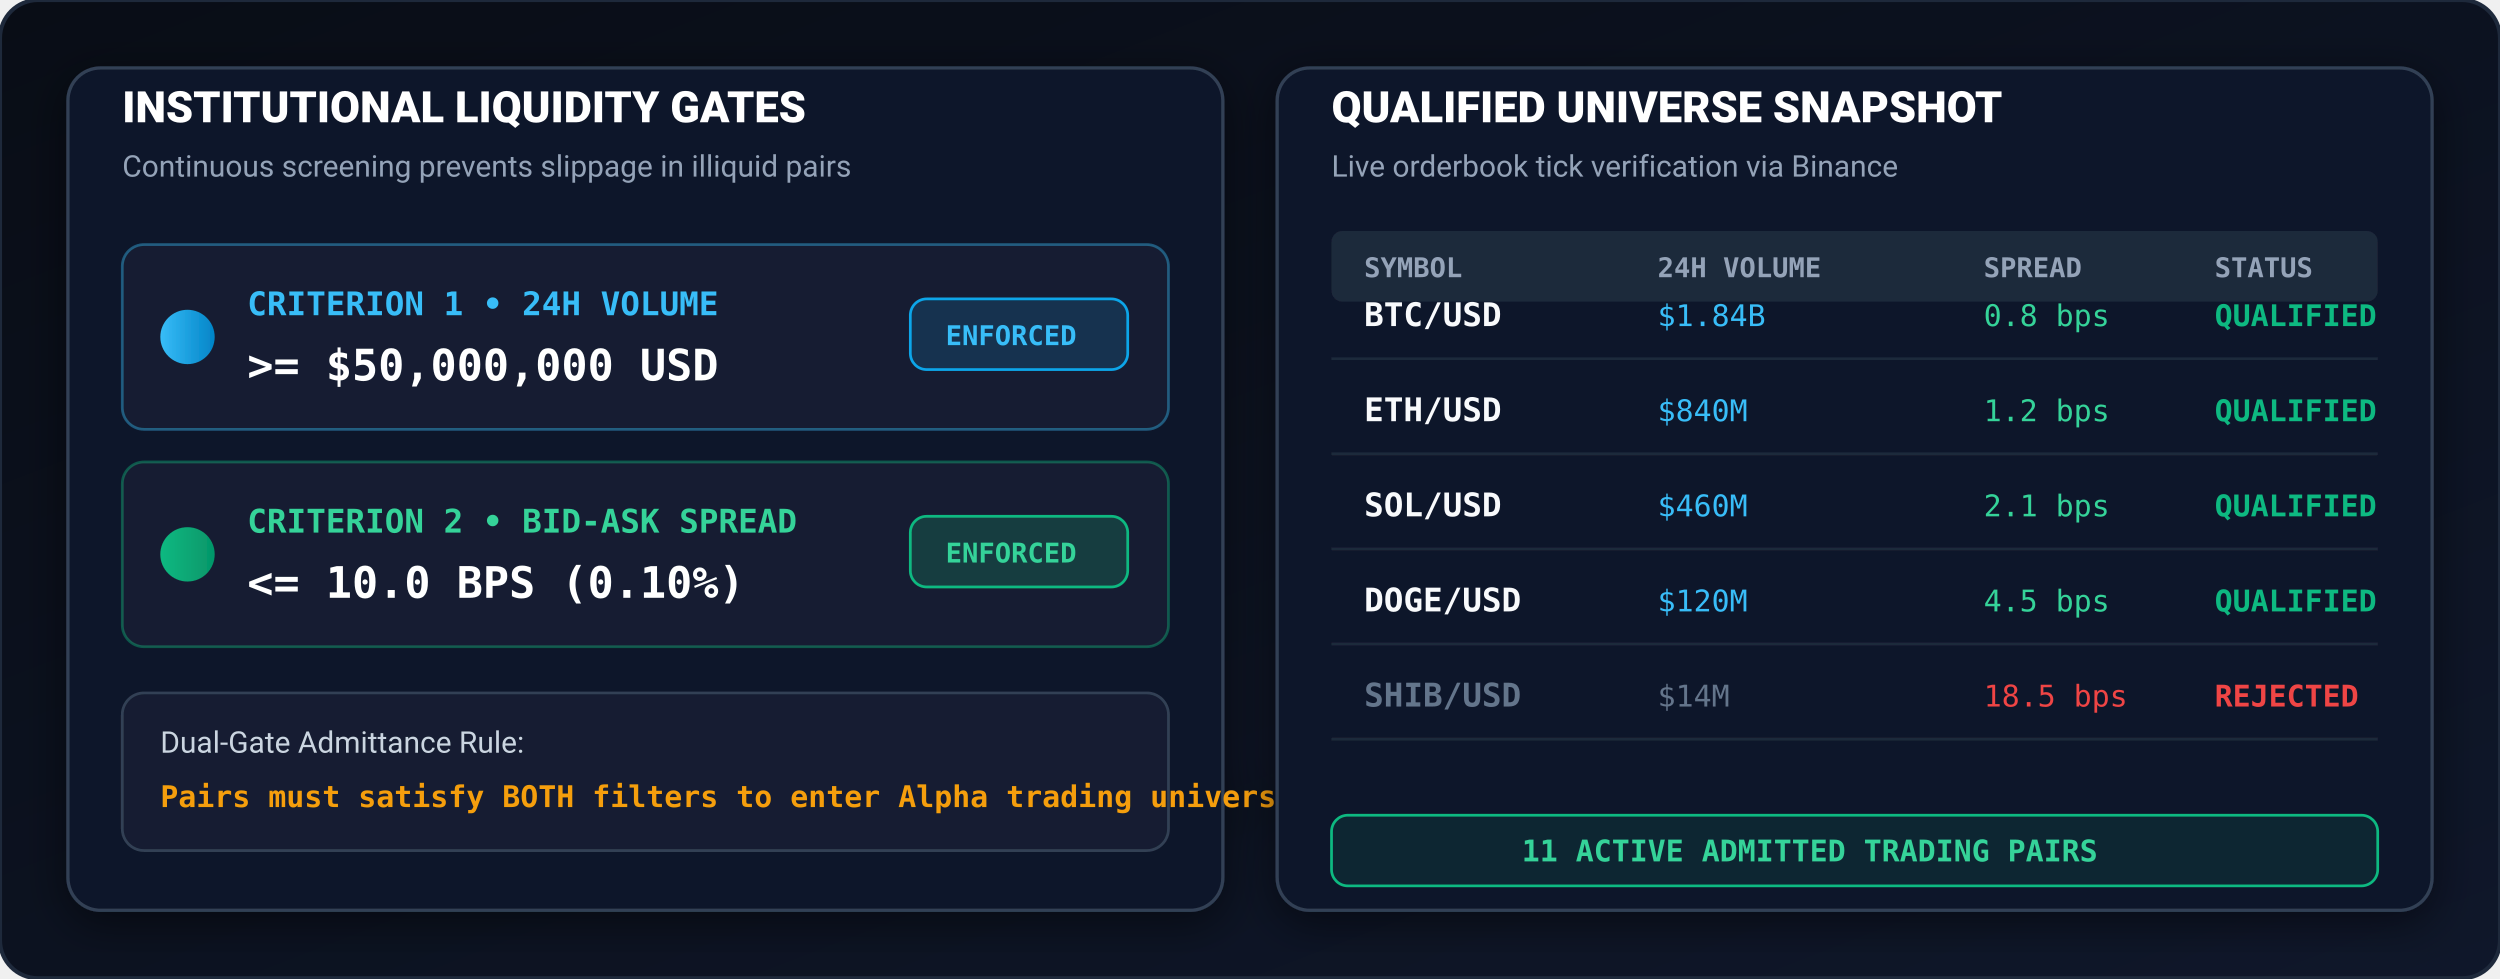
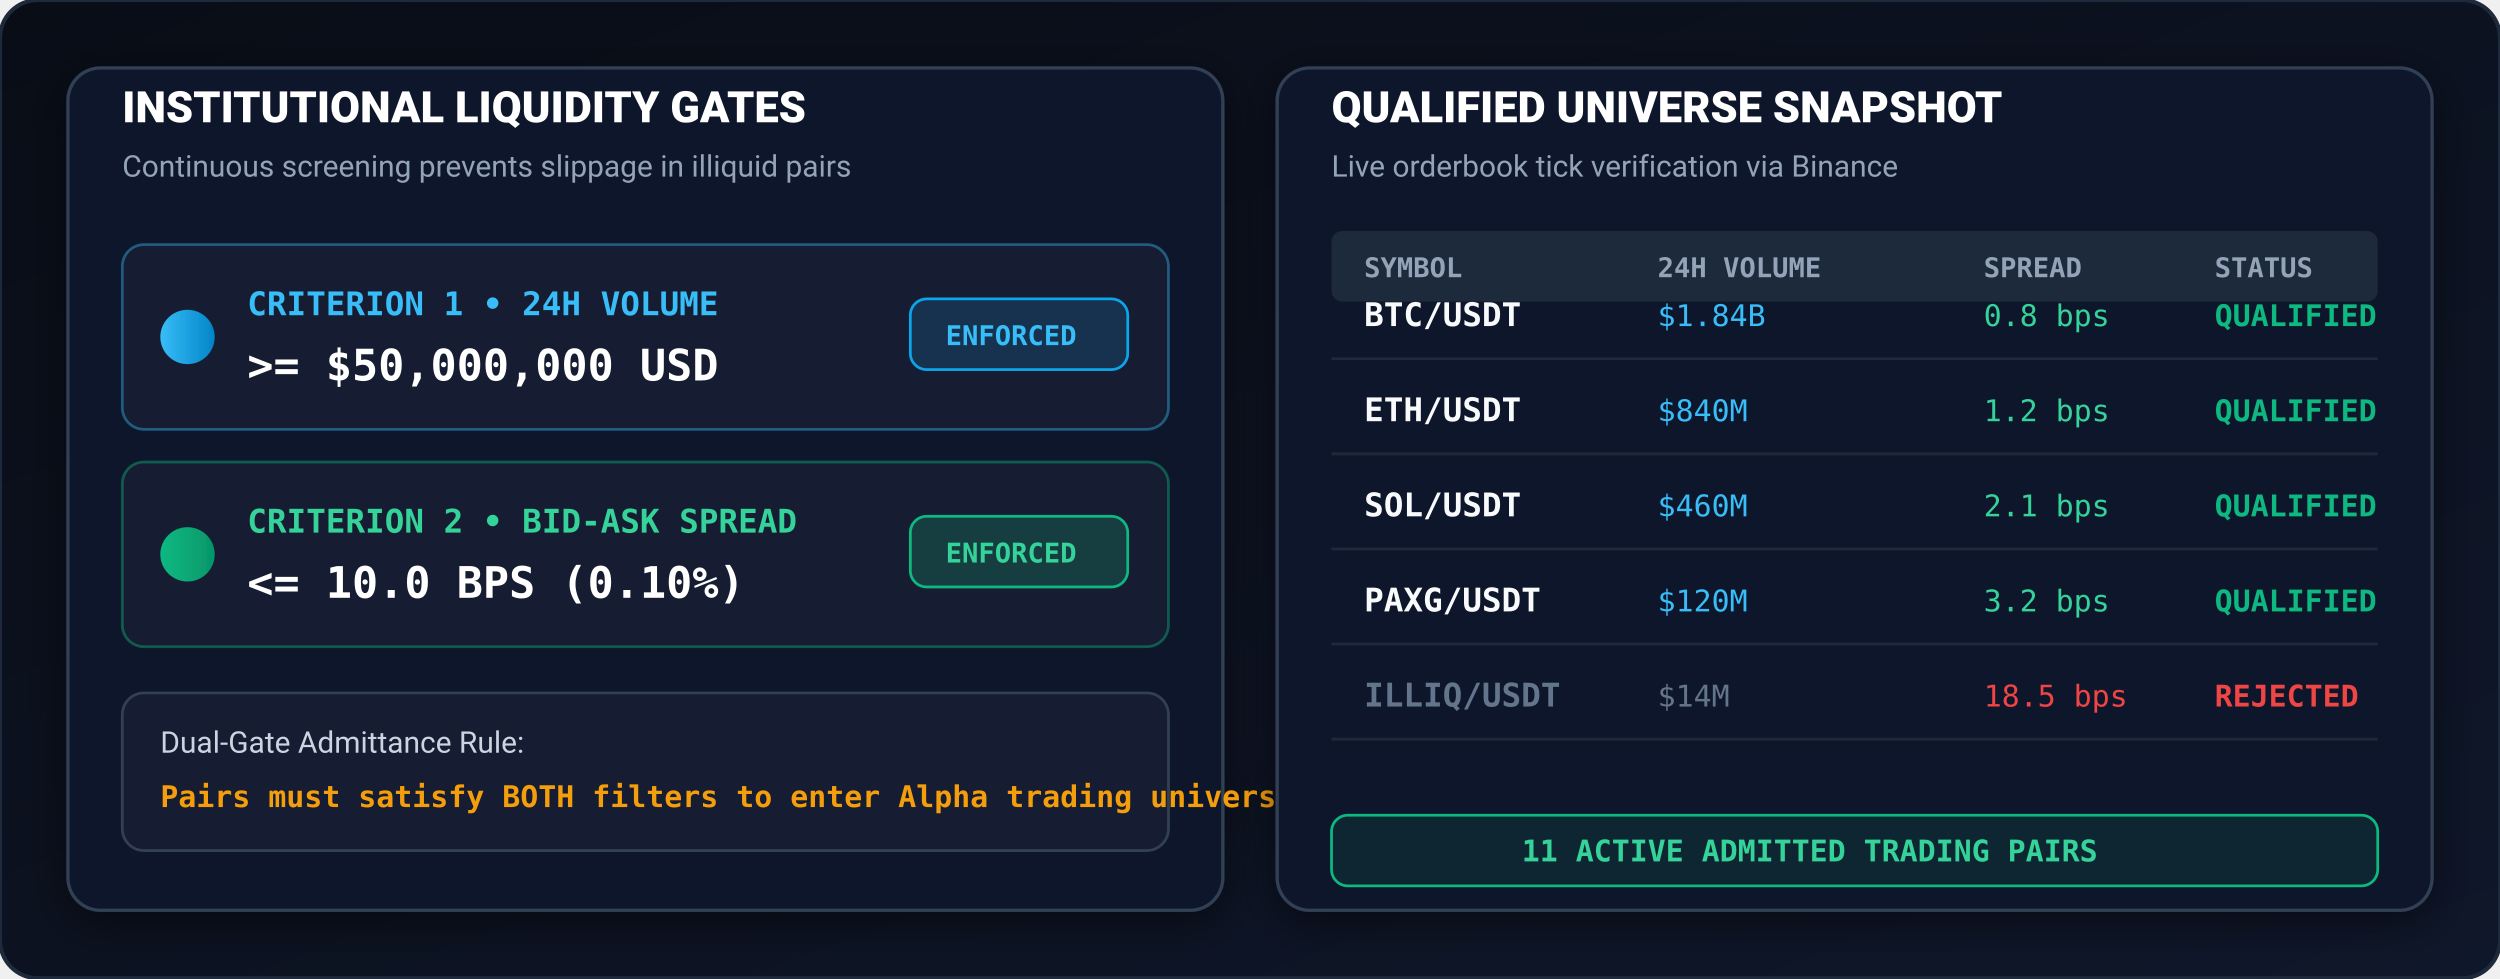
<svg xmlns="http://www.w3.org/2000/svg" viewBox="0 0 920 360" width="100%" height="100%">
  <defs>
    <linearGradient id="scrBg" x1="0%" y1="0%" x2="100%" y2="100%">
      <stop offset="0%" stop-color="#090d16" />
      <stop offset="100%" stop-color="#0f172a" />
    </linearGradient>
    <linearGradient id="volGrad" x1="0%" y1="0%" x2="100%" y2="0%">
      <stop offset="0%" stop-color="#38bdf8" />
      <stop offset="100%" stop-color="#0284c7" />
    </linearGradient>
    <linearGradient id="sprGrad" x1="0%" y1="0%" x2="100%" y2="0%">
      <stop offset="0%" stop-color="#10b981" />
      <stop offset="100%" stop-color="#059669" />
    </linearGradient>
    <filter id="scrShadow" x="-5%" y="-5%" width="110%" height="110%">
      <feDropShadow dx="0" dy="4" stdDeviation="8" flood-color="#000000" flood-opacity="0.5" />
    </filter>
  </defs>
  <style>
    .font-ui { font-family: -apple-system, BlinkMacSystemFont, 'Segoe UI', Roboto, sans-serif; }
    .font-mono { font-family: ui-monospace, SFMono-Regular, Menlo, Monaco, Consolas, monospace; }
  </style>
  <rect width="920" height="360" rx="14" fill="url(#scrBg)" stroke="#1e293b" stroke-width="1.5" />
  <g transform="translate(25, 25)" filter="url(#scrShadow)">
    <rect width="425" height="310" rx="12" fill="#0f172a" stroke="#334155" stroke-width="1.2" />
    <g transform="translate(20, 20)">
      <text class="font-ui" font-size="16" font-weight="800" fill="#ffffff">INSTITUTIONAL LIQUIDITY GATES</text>
      <text class="font-ui" font-size="11" fill="#94a3b8" y="20">Continuous screening prevents slippage in illiquid pairs</text>
    </g>
    <g transform="translate(20, 65)">
      <rect width="385" height="68" rx="8" fill="#1e293b" fill-opacity="0.5" stroke="#38bdf8" stroke-width="1" stroke-opacity="0.4" />
      <circle cx="24" cy="34" r="10" fill="url(#volGrad)" />
      <text class="font-mono" font-size="12" font-weight="700" fill="#38bdf8" x="46" y="26">CRITERION 1 • 24H VOLUME</text>
      <text class="font-mono" font-size="16" font-weight="800" fill="#ffffff" x="46" y="50">&gt;= $50,000,000 USD</text>
      <rect x="290" y="20" width="80" height="26" rx="6" fill="#0284c7" fill-opacity="0.2" stroke="#0ea5e9" stroke-width="1" />
      <text class="font-mono" font-size="10" font-weight="700" fill="#38bdf8" x="303" y="37">ENFORCED</text>
    </g>
    <g transform="translate(20, 145)">
      <rect width="385" height="68" rx="8" fill="#1e293b" fill-opacity="0.5" stroke="#10b981" stroke-width="1" stroke-opacity="0.4" />
      <circle cx="24" cy="34" r="10" fill="url(#sprGrad)" />
      <text class="font-mono" font-size="12" font-weight="700" fill="#34d399" x="46" y="26">CRITERION 2 • BID-ASK SPREAD</text>
      <text class="font-mono" font-size="16" font-weight="800" fill="#ffffff" x="46" y="50">&lt;= 10.0 BPS (0.10%)</text>
      <rect x="290" y="20" width="80" height="26" rx="6" fill="#10b981" fill-opacity="0.2" stroke="#10b981" stroke-width="1" />
      <text class="font-mono" font-size="10" font-weight="700" fill="#34d399" x="303" y="37">ENFORCED</text>
    </g>
    <g transform="translate(20, 230)">
      <rect width="385" height="58" rx="8" fill="#1e293b" fill-opacity="0.4" stroke="#334155" stroke-width="1" />
      <text class="font-ui" font-size="11" fill="#cbd5e1" x="14" y="22">Dual-Gate Admittance Rule:</text>
      <text class="font-mono" font-size="11" font-weight="700" fill="#f59e0b" x="14" y="42">Pairs must satisfy BOTH filters to enter Alpha trading universe</text>
    </g>
  </g>
  <g transform="translate(470, 25)" filter="url(#scrShadow)">
    <rect width="425" height="310" rx="12" fill="#0f172a" stroke="#334155" stroke-width="1.2" />
    <g transform="translate(20, 20)">
      <text class="font-ui" font-size="16" font-weight="800" fill="#ffffff">QUALIFIED UNIVERSE SNAPSHOT</text>
      <text class="font-ui" font-size="11" fill="#94a3b8" y="20">Live orderbook tick verification via Binance</text>
    </g>
    <g transform="translate(20, 60)">
      <rect width="385" height="26" rx="4" fill="#1e293b" />
      <text class="font-mono" font-size="10" font-weight="700" fill="#94a3b8" x="12" y="17">SYMBOL</text>
      <text class="font-mono" font-size="10" font-weight="700" fill="#94a3b8" x="120" y="17">24H VOLUME</text>
      <text class="font-mono" font-size="10" font-weight="700" fill="#94a3b8" x="240" y="17">SPREAD</text>
      <text class="font-mono" font-size="10" font-weight="700" fill="#94a3b8" x="325" y="17">STATUS</text>
    </g>
    <g transform="translate(20, 95)">
-       <text class="font-mono" font-size="12" font-weight="800" fill="#f8fafc" x="12">BTC/USD</text>
+       <text class="font-mono" font-size="12" font-weight="800" fill="#f8fafc" x="12">BTC/USDT</text>
      <text class="font-mono" font-size="11" fill="#38bdf8" x="120">$1.84B</text>
      <text class="font-mono" font-size="11" fill="#34d399" x="240">0.8 bps</text>
      <text class="font-mono" font-size="11" font-weight="700" fill="#10b981" x="325">QUALIFIED</text>
      <line x1="0" y1="12" x2="385" y2="12" stroke="#1e293b" stroke-width="1" />
    </g>
    <g transform="translate(20, 130)">
-       <text class="font-mono" font-size="12" font-weight="800" fill="#f8fafc" x="12">ETH/USD</text>
+       <text class="font-mono" font-size="12" font-weight="800" fill="#f8fafc" x="12">ETH/USDT</text>
      <text class="font-mono" font-size="11" fill="#38bdf8" x="120">$840M</text>
      <text class="font-mono" font-size="11" fill="#34d399" x="240">1.2 bps</text>
      <text class="font-mono" font-size="11" font-weight="700" fill="#10b981" x="325">QUALIFIED</text>
      <line x1="0" y1="12" x2="385" y2="12" stroke="#1e293b" stroke-width="1" />
    </g>
    <g transform="translate(20, 165)">
-       <text class="font-mono" font-size="12" font-weight="800" fill="#f8fafc" x="12">SOL/USD</text>
+       <text class="font-mono" font-size="12" font-weight="800" fill="#f8fafc" x="12">SOL/USDT</text>
      <text class="font-mono" font-size="11" fill="#38bdf8" x="120">$460M</text>
      <text class="font-mono" font-size="11" fill="#34d399" x="240">2.1 bps</text>
      <text class="font-mono" font-size="11" font-weight="700" fill="#10b981" x="325">QUALIFIED</text>
      <line x1="0" y1="12" x2="385" y2="12" stroke="#1e293b" stroke-width="1" />
    </g>
    <g transform="translate(20, 200)">
-       <text class="font-mono" font-size="12" font-weight="800" fill="#f8fafc" x="12">DOGE/USD</text>
+       <text class="font-mono" font-size="12" font-weight="800" fill="#f8fafc" x="12">PAXG/USDT</text>
      <text class="font-mono" font-size="11" fill="#38bdf8" x="120">$120M</text>
-       <text class="font-mono" font-size="11" fill="#34d399" x="240">4.5 bps</text>
+       <text class="font-mono" font-size="11" fill="#34d399" x="240">3.2 bps</text>
      <text class="font-mono" font-size="11" font-weight="700" fill="#10b981" x="325">QUALIFIED</text>
      <line x1="0" y1="12" x2="385" y2="12" stroke="#1e293b" stroke-width="1" />
    </g>
    <g transform="translate(20, 235)">
-       <text class="font-mono" font-size="12" font-weight="800" fill="#64748b" x="12">SHIB/USD</text>
+       <text class="font-mono" font-size="12" font-weight="800" fill="#64748b" x="12">ILLIQ/USDT</text>
      <text class="font-mono" font-size="11" fill="#64748b" x="120">$14M</text>
      <text class="font-mono" font-size="11" fill="#ef4444" x="240">18.5 bps</text>
      <text class="font-mono" font-size="11" font-weight="700" fill="#ef4444" x="325">REJECTED</text>
      <line x1="0" y1="12" x2="385" y2="12" stroke="#1e293b" stroke-width="1" />
    </g>
    <g transform="translate(20, 275)">
      <rect width="385" height="26" rx="6" fill="#10b981" fill-opacity="0.1" stroke="#10b981" stroke-width="1" />
      <text class="font-mono" font-size="11" font-weight="700" fill="#34d399" x="70" y="17">11 ACTIVE ADMITTED TRADING PAIRS</text>
    </g>
  </g>
</svg>
